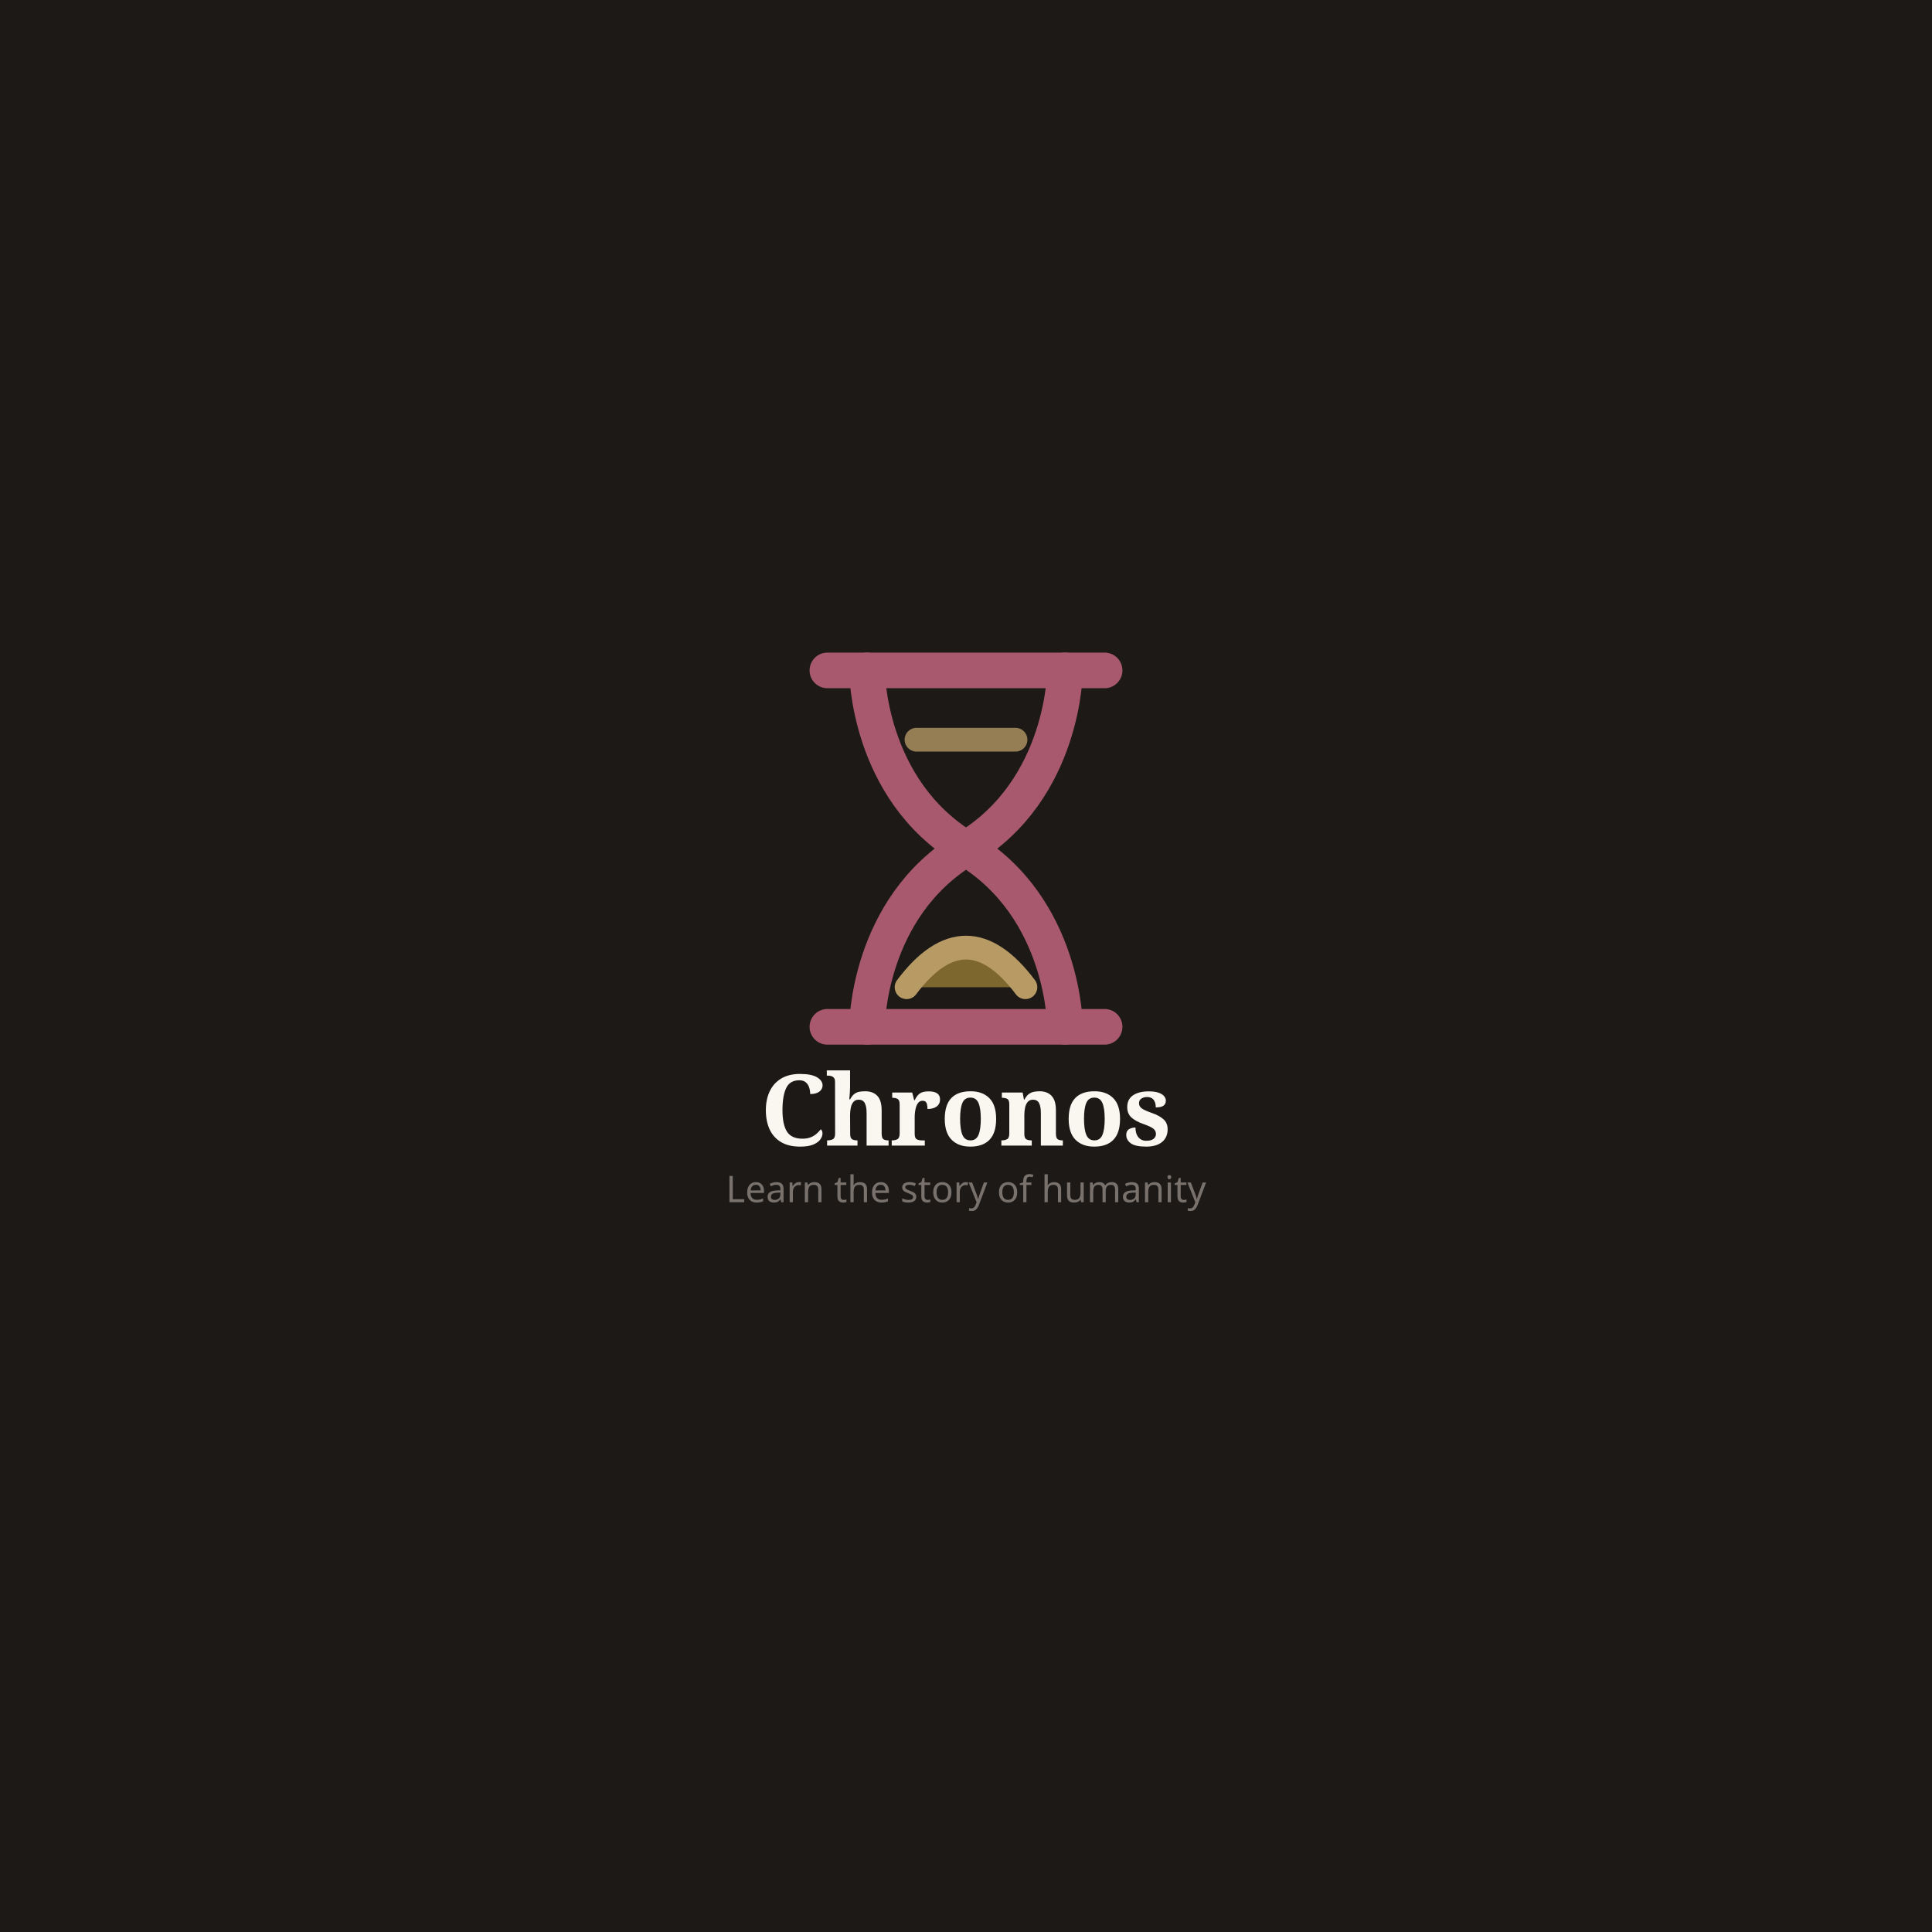
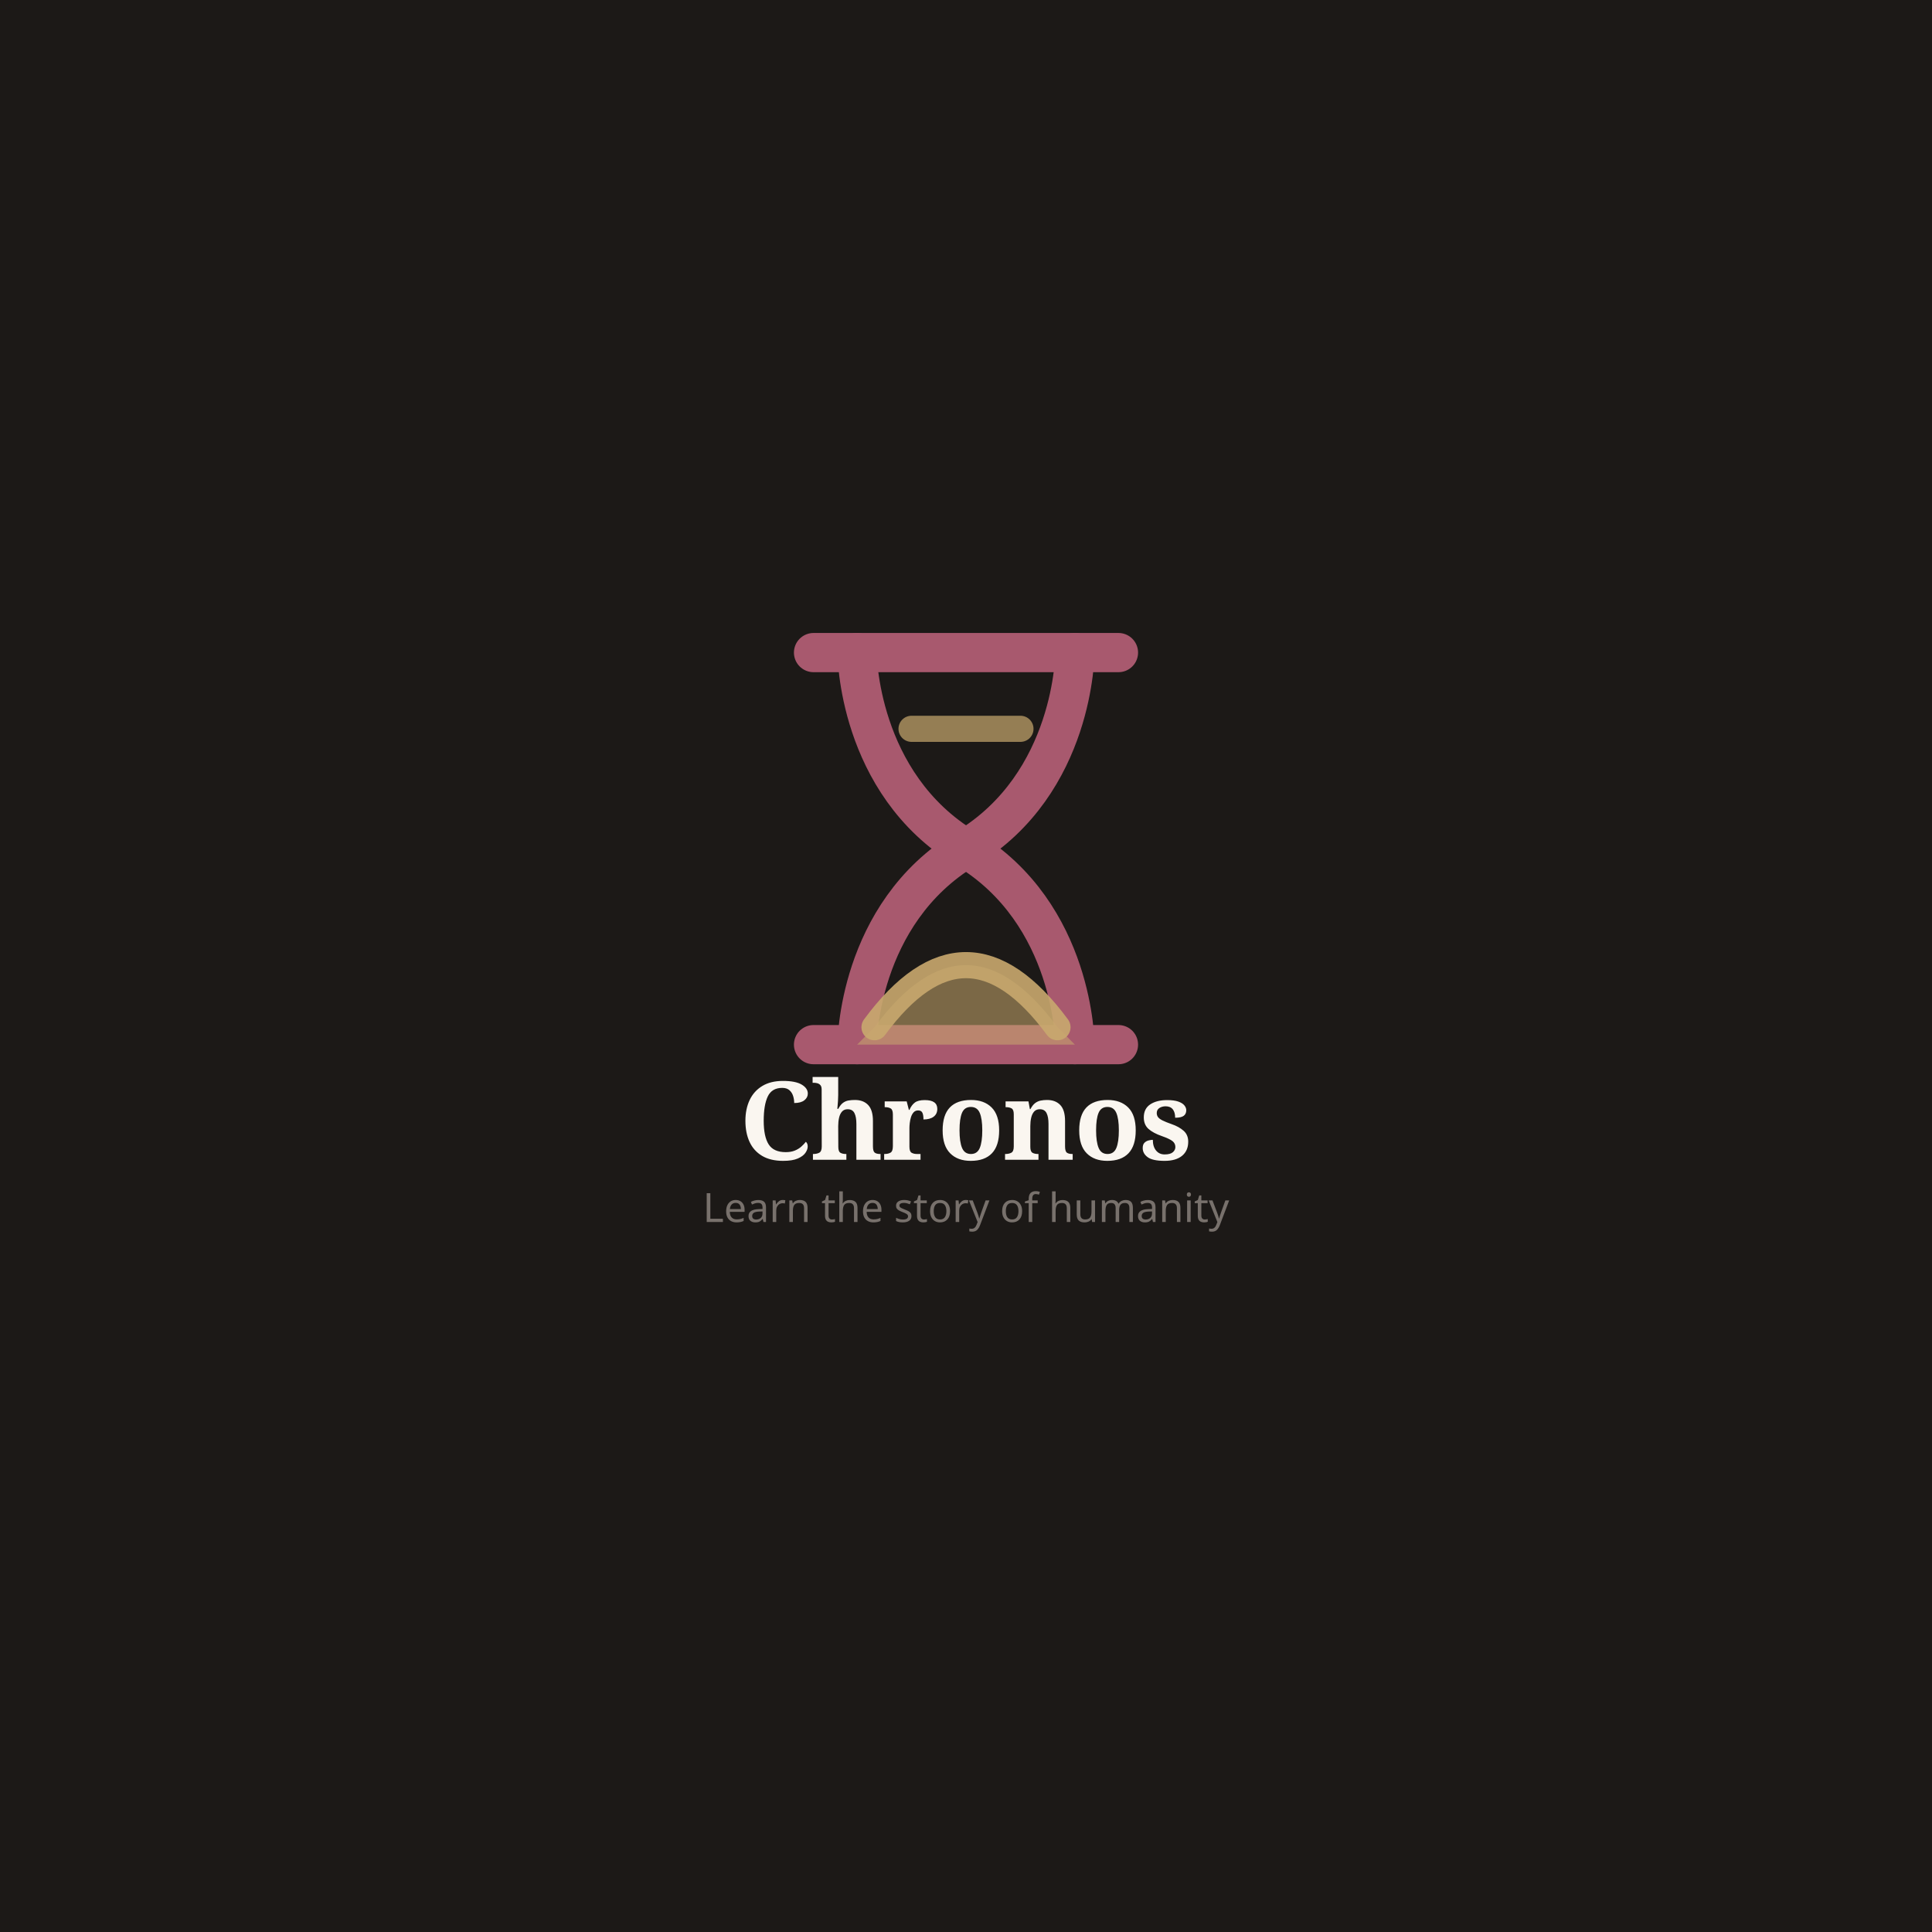
<svg xmlns="http://www.w3.org/2000/svg" width="2732" height="2732" viewBox="0 0 2732 2732">
  <rect width="2732" height="2732" fill="#1C1917" />
-   <g transform="translate(1366, 1200) scale(28)" stroke="#A8596E" stroke-width="1.8" stroke-linecap="round" stroke-linejoin="round" fill="none">
+   <g transform="translate(1366, 1200) scale(30.8)" stroke="#A8596E" stroke-width="1.8" stroke-linecap="round" stroke-linejoin="round" fill="none">
    <line x1="-7" y1="-9" x2="7" y2="-9" />
    <line x1="-7" y1="9" x2="7" y2="9" />
    <path d="M-5 -9 C-5 -9 -5 -3 0 0 C-5 3 -5 9 -5 9" />
    <path d="M5 -9 C5 -9 5 -3 0 0 C5 3 5 9 5 9" />
    <path d="M-2.5 -5.5 L2.5 -5.5" stroke="#C9A96E" stroke-width="1.2" opacity="0.7" />
-     <path d="M-3 7 Q0 3 3 7" stroke="#C9A96E" stroke-width="1.2" fill="#B8943E" fill-opacity="0.7" opacity="0.9" />
+     <path d="M-4.2 8.2 Q0 2.5 4.2 8.2 L5 9 L-5 9 Z" fill="#C9A96E" fill-opacity="0.55" stroke="none" />
+     <path d="M-4.2 8.2 Q0 2.5 4.2 8.2" stroke="#C9A96E" stroke-width="1.2" fill="none" opacity="0.9" />
  </g>
-   <text x="1366" y="1620" text-anchor="middle" font-family="Georgia, serif" font-size="140" font-weight="700" fill="#FAF6F0" letter-spacing="-2">Chronos</text>
-   <text x="1366" y="1700" text-anchor="middle" font-family="system-ui, sans-serif" font-size="52" font-weight="400" fill="#78716C">Learn the story of humanity</text>
+   <text x="1366" y="1640" text-anchor="middle" font-family="Georgia, serif" font-size="154" font-weight="700" fill="#FAF6F0" letter-spacing="-2">Chronos</text>
+   <text x="1366" y="1728" text-anchor="middle" font-family="system-ui, sans-serif" font-size="57" font-weight="400" fill="#78716C">Learn the story of humanity</text>
</svg>
